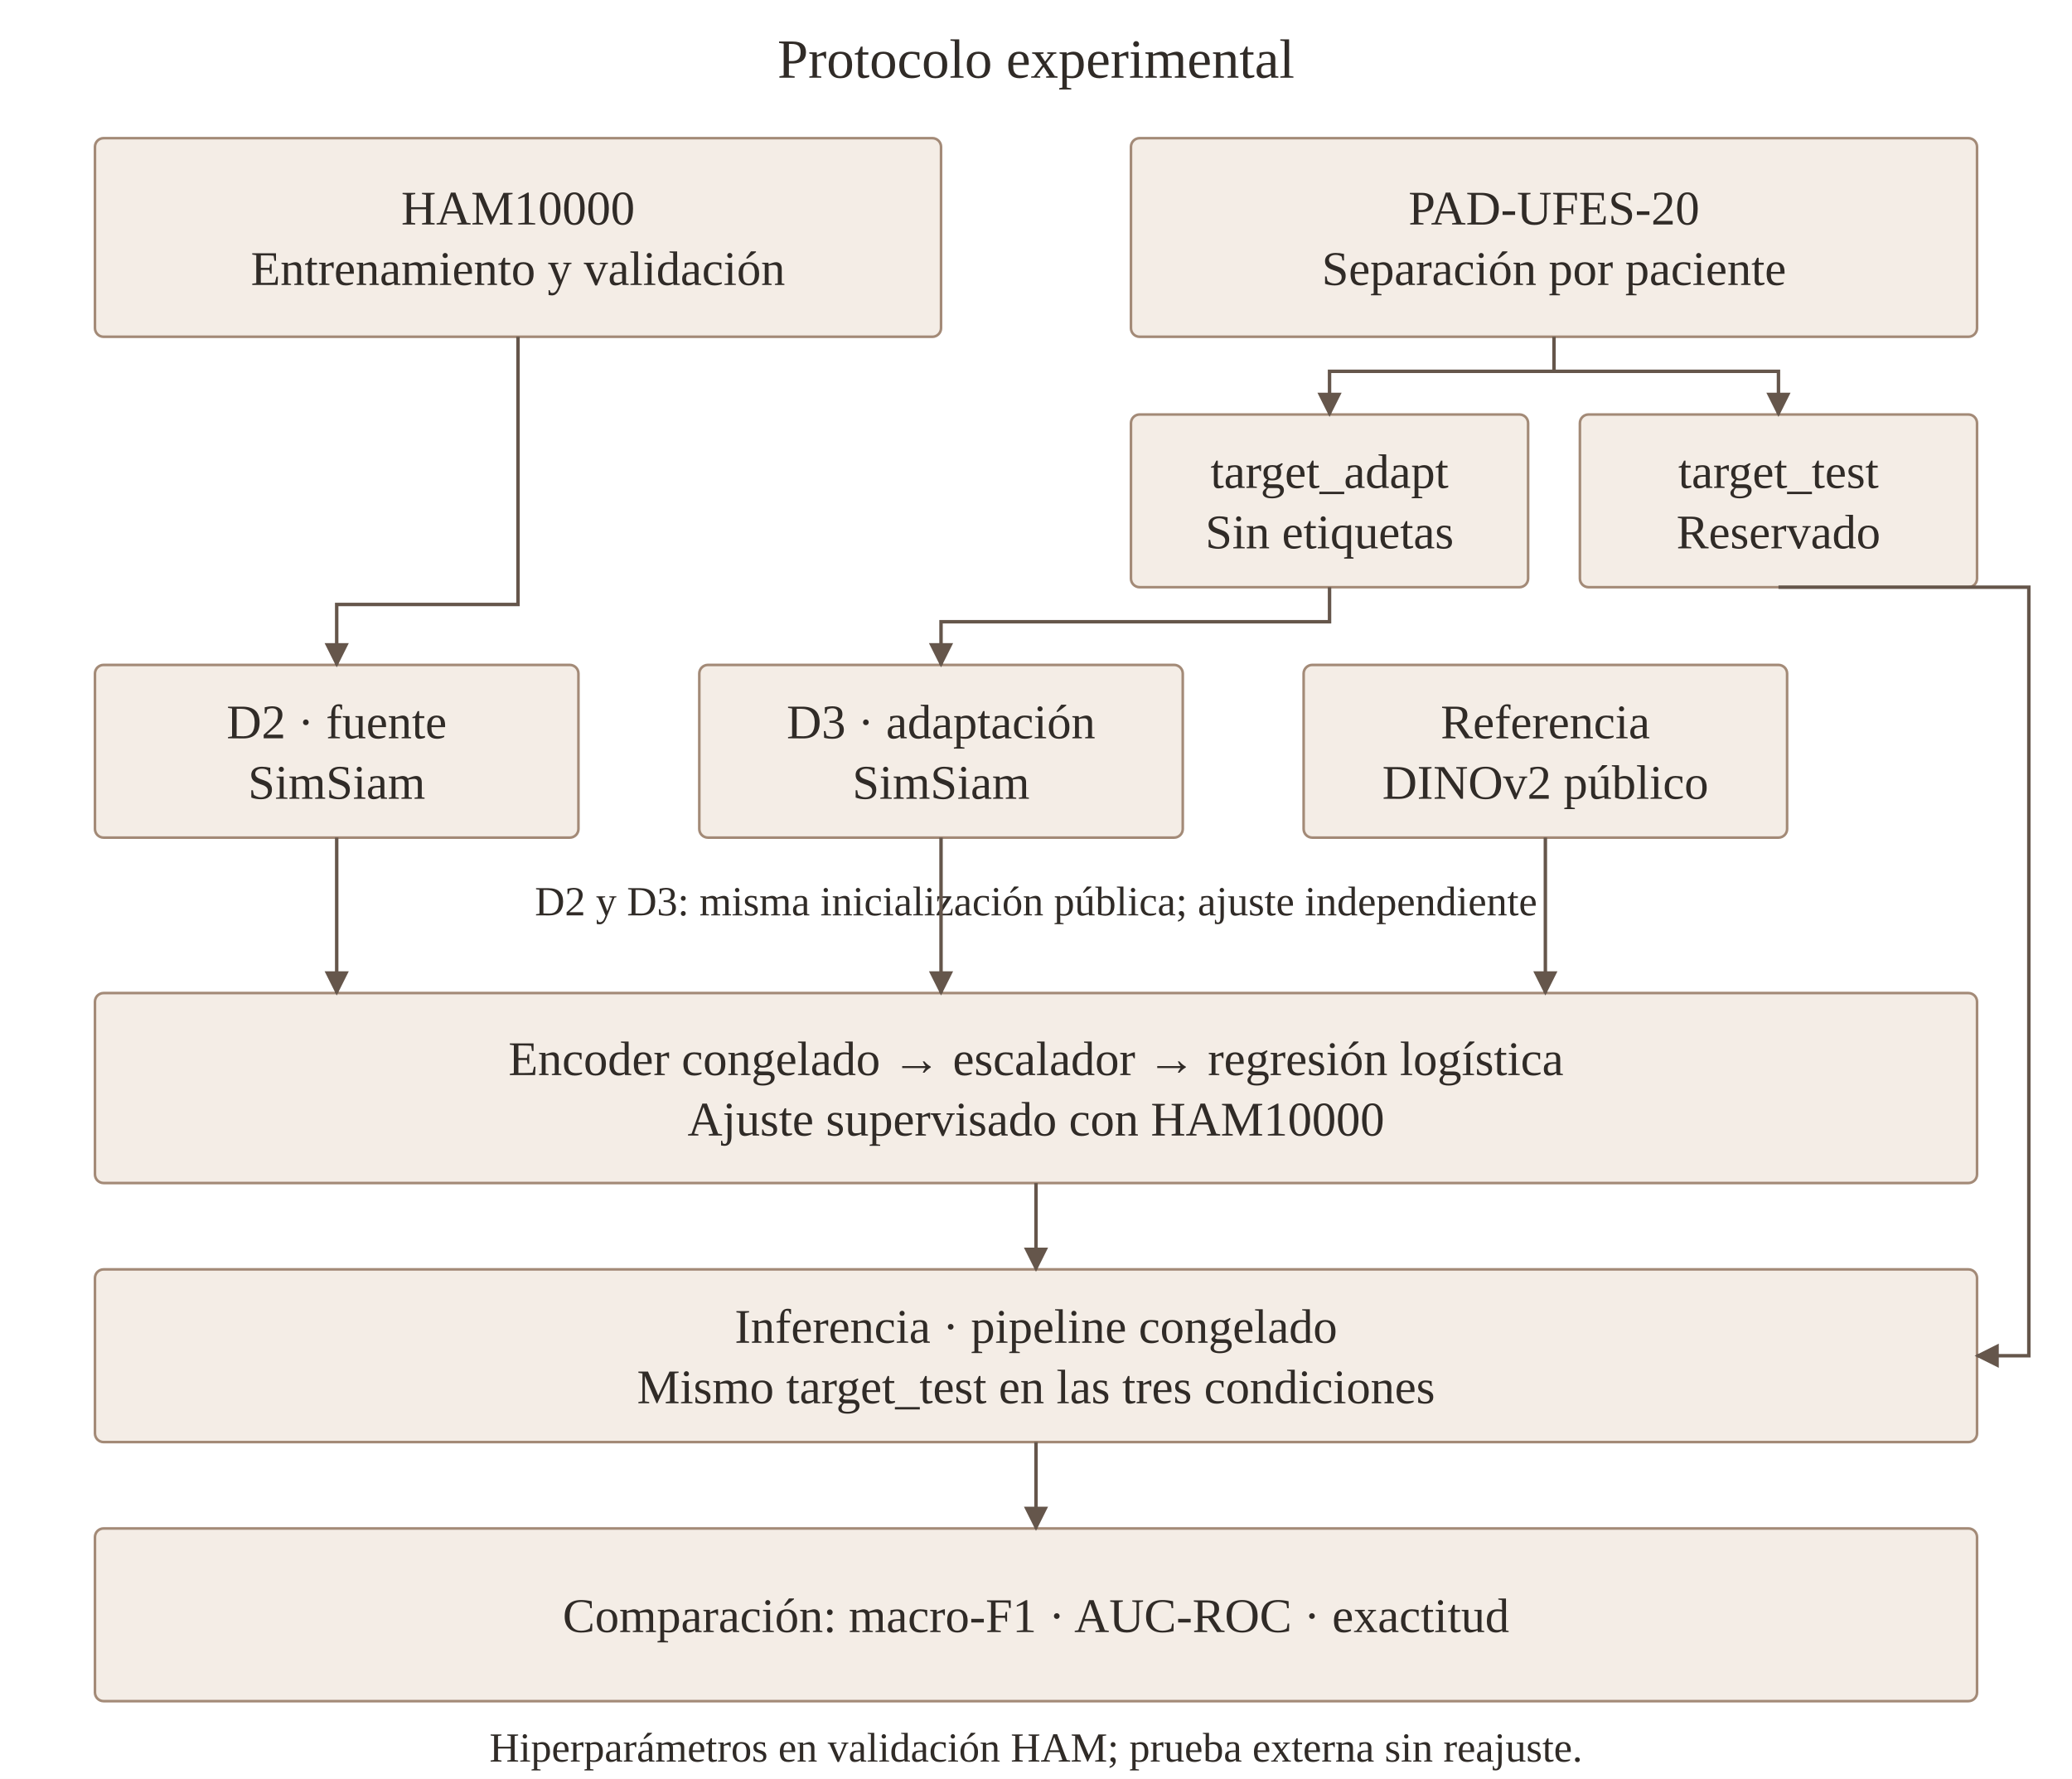
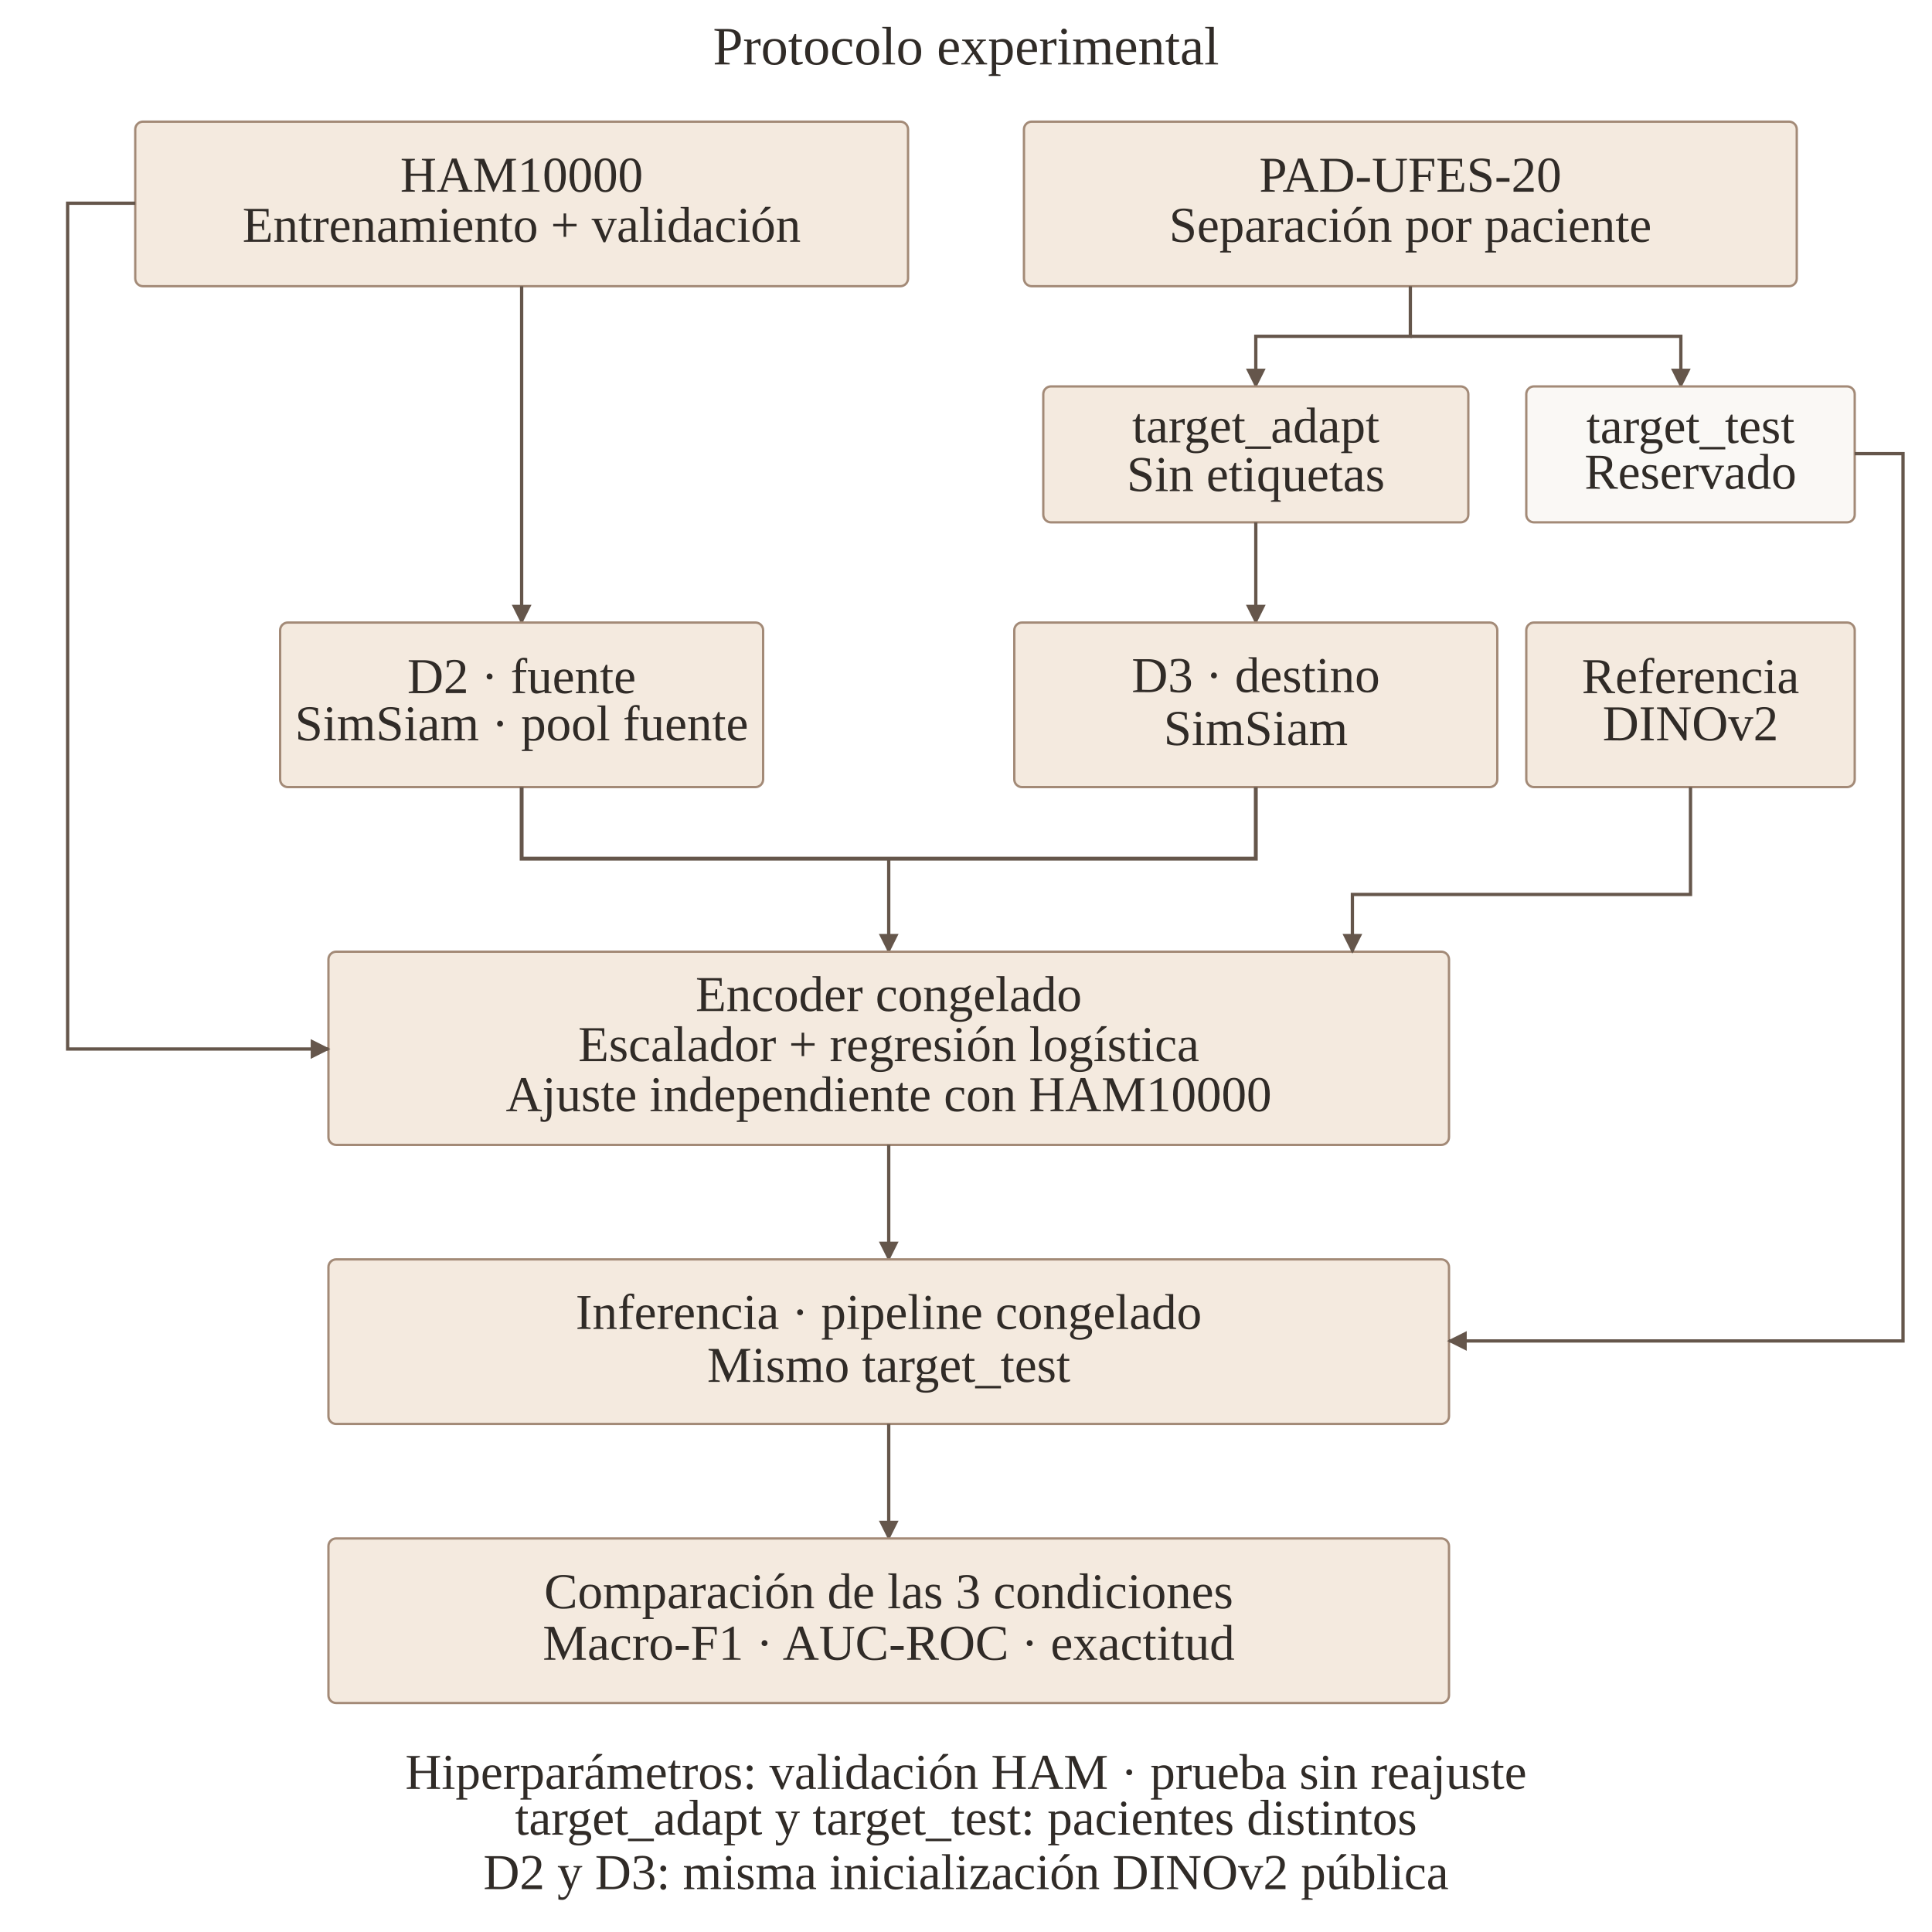
- <svg xmlns="http://www.w3.org/2000/svg" width="1200" height="1030" viewBox="0 0 1200 1030">
+ <svg xmlns="http://www.w3.org/2000/svg" width="1000" height="1000" viewBox="0 0 1000 1000">
  <defs>
-     <marker id="arr" viewBox="0 0 10 10" refX="9" refY="5" markerWidth="7" markerHeight="7" orient="auto">
+     <marker id="a" viewBox="0 0 10 10" refX="9" refY="5" markerWidth="6" markerHeight="6" orient="auto">
      <path d="M0 0L10 5L0 10" fill="#65564b" />
    </marker>
  </defs>
-   <rect width="1200" height="1030" fill="white" />
-   <style>text{font-family:"Times New Roman","Nimbus Roman",serif;font-weight:400;fill:#302b27}.arrow{fill:none;stroke:#65564b;stroke-width:2;marker-end:url(#arr)}</style>
-   <text x="600" y="45" font-size="32" text-anchor="middle">Protocolo experimental</text>
-   <rect x="55" y="80" width="490" height="115" rx="5" fill="#f4ede6" stroke="#a38a77" stroke-width="1.5" />
-   <text x="300.0" y="130.0" font-size="28" text-anchor="middle">HAM10000</text>
-   <text x="300.0" y="165.0" font-size="28" text-anchor="middle">Entrenamiento y validación</text>
-   <rect x="655" y="80" width="490" height="115" rx="5" fill="#f4ede6" stroke="#a38a77" stroke-width="1.5" />
-   <text x="900.0" y="130.0" font-size="28" text-anchor="middle">PAD-UFES-20</text>
-   <text x="900.0" y="165.0" font-size="28" text-anchor="middle">Separación por paciente</text>
-   <rect x="655" y="240" width="230" height="100" rx="5" fill="#f4ede6" stroke="#a38a77" stroke-width="1.5" />
-   <text x="770.0" y="282.5" font-size="28" text-anchor="middle">target_adapt</text>
-   <text x="770.0" y="317.5" font-size="28" text-anchor="middle">Sin etiquetas</text>
-   <rect x="915" y="240" width="230" height="100" rx="5" fill="#f4ede6" stroke="#a38a77" stroke-width="1.5" />
-   <text x="1030.0" y="282.5" font-size="28" text-anchor="middle">target_test</text>
-   <text x="1030.0" y="317.5" font-size="28" text-anchor="middle">Reservado</text>
-   <path d="M900 195 V215 H770 V240" class="arrow" />
-   <path d="M900 215 H1030 V240" class="arrow" />
-   <rect x="55" y="385" width="280" height="100" rx="5" fill="#f4ede6" stroke="#a38a77" stroke-width="1.5" />
-   <text x="195.0" y="427.5" font-size="28" text-anchor="middle">D2 · fuente</text>
-   <text x="195.0" y="462.5" font-size="28" text-anchor="middle">SimSiam</text>
-   <rect x="405" y="385" width="280" height="100" rx="5" fill="#f4ede6" stroke="#a38a77" stroke-width="1.5" />
-   <text x="545.0" y="427.5" font-size="28" text-anchor="middle">D3 · adaptación</text>
-   <text x="545.0" y="462.5" font-size="28" text-anchor="middle">SimSiam</text>
-   <rect x="755" y="385" width="280" height="100" rx="5" fill="#f4ede6" stroke="#a38a77" stroke-width="1.5" />
-   <text x="895.0" y="427.5" font-size="28" text-anchor="middle">Referencia</text>
-   <text x="895.0" y="462.5" font-size="28" text-anchor="middle">DINOv2 público</text>
-   <path d="M300 195 V350 H195 V385" class="arrow" />
-   <path d="M770 340 V360 H545 V385" class="arrow" />
-   <text x="600" y="530" font-size="24" text-anchor="middle">D2 y D3: misma inicialización pública; ajuste independiente</text>
-   <rect x="55" y="575" width="1090" height="110" rx="5" fill="#f4ede6" stroke="#a38a77" stroke-width="1.5" />
-   <text x="600.0" y="622.5" font-size="28" text-anchor="middle">Encoder congelado → escalador → regresión logística</text>
-   <text x="600.0" y="657.5" font-size="28" text-anchor="middle">Ajuste supervisado con HAM10000</text>
-   <path d="M195 485 V575" class="arrow" />
-   <path d="M545 485 V575" class="arrow" />
-   <path d="M895 485 V575" class="arrow" />
-   <rect x="55" y="735" width="1090" height="100" rx="5" fill="#f4ede6" stroke="#a38a77" stroke-width="1.5" />
-   <text x="600.0" y="777.5" font-size="28" text-anchor="middle">Inferencia · pipeline congelado</text>
-   <text x="600.0" y="812.5" font-size="28" text-anchor="middle">Mismo target_test en las tres condiciones</text>
-   <path d="M600 685 V735" class="arrow" />
-   <path d="M1030 340 H1175 V785 H1145" class="arrow" />
-   <rect x="55" y="885" width="1090" height="100" rx="5" fill="#f4ede6" stroke="#a38a77" stroke-width="1.5" />
-   <text x="600.0" y="945.0" font-size="28" text-anchor="middle">Comparación: macro-F1 · AUC-ROC · exactitud</text>
-   <path d="M600 835 V885" class="arrow" />
-   <text x="600" y="1020" font-size="24" text-anchor="middle">Hiperparámetros en validación HAM; prueba externa sin reajuste.</text>
+   <rect width="1000" height="1000.0" fill="white" />
+   <style>text{font-family:"Times New Roman","Nimbus Roman",serif;fill:#302b27;font-weight:400}.e{fill:none;stroke:#65564b;stroke-width:1.7;marker-end:url(#a)}</style>
+   <text x="500" y="33.333" text-anchor="middle" font-size="28">Protocolo experimental</text>
+   <rect x="70" y="62.963" width="400" height="85.185" rx="4" stroke="#a38a77" stroke-width="1.2" fill="#f4eadf" />
+   <text x="270.0" y="99.23" text-anchor="middle" font-size="26">HAM10000</text>
+   <text x="270.0" y="125.156" text-anchor="middle" font-size="26">Entrenamiento + validación</text>
+   <rect x="530" y="62.963" width="400" height="85.185" rx="4" stroke="#a38a77" stroke-width="1.2" fill="#f4eadf" />
+   <text x="730.0" y="99.23" text-anchor="middle" font-size="26">PAD-UFES-20</text>
+   <text x="730.0" y="125.156" text-anchor="middle" font-size="26">Separación por paciente</text>
+   <path d="M730 148.148V174.074H650 V200.0" class="e" />
+   <path d="M730 174.074H870 V200.0" class="e" />
+   <rect x="540" y="200.0" width="220" height="70.37" rx="4" stroke="#a38a77" stroke-width="1.2" fill="#f4eadf" />
+   <text x="650.0" y="228.993" text-anchor="middle" font-size="26">target_adapt</text>
+   <text x="650.0" y="254.178" text-anchor="middle" font-size="26">Sin etiquetas</text>
+   <rect x="790" y="200.0" width="170" height="70.37" rx="4" stroke="#a38a77" stroke-width="1.2" fill="#faf8f5" />
+   <text x="875.0" y="229.259" text-anchor="middle" font-size="26">target_test</text>
+   <text x="875.0" y="252.963" text-anchor="middle" font-size="26">Reservado</text>
+   <path d="M270 148.148V322.222" class="e" />
+   <path d="M650 270.37V322.222" class="e" />
+   <rect x="145" y="322.222" width="250" height="85.185" rx="4" stroke="#a38a77" stroke-width="1.2" fill="#f4eadf" />
+   <text x="270.0" y="358.756" text-anchor="middle" font-size="26">D2 · fuente</text>
+   <text x="270.0" y="383.2" text-anchor="middle" font-size="26">SimSiam · pool fuente</text>
+   <rect x="525" y="322.222" width="250" height="85.185" rx="4" stroke="#a38a77" stroke-width="1.2" fill="#f4eadf" />
+   <text x="650.0" y="358.222" text-anchor="middle" font-size="26">D3 · destino</text>
+   <text x="650.0" y="385.63" text-anchor="middle" font-size="26">SimSiam</text>
+   <text x="500" y="977.778" text-anchor="middle" font-size="26">D2 y D3: misma inicialización DINOv2 pública</text>
+   <path d="M270 407.407V444.444H650 V407.407" fill="none" stroke="#65564b" stroke-width="2" />
+   <path d="M460 444.444V492.593" class="e" />
+   <rect x="170" y="492.593" width="580" height="100.0" rx="4" stroke="#a38a77" stroke-width="1.2" fill="#f4eadf" />
+   <text x="460.0" y="523.304" text-anchor="middle" font-size="26">Encoder congelado</text>
+   <text x="460.0" y="549.23" text-anchor="middle" font-size="26">Escalador + regresión logística</text>
+   <text x="460.0" y="575.156" text-anchor="middle" font-size="26">Ajuste independiente con HAM10000</text>
+   <path d="M70 105.185H35 V542.963H170" class="e" />
+   <rect x="790" y="322.222" width="170" height="85.185" rx="4" stroke="#a38a77" stroke-width="1.2" fill="#f4eadf" />
+   <text x="875.0" y="358.756" text-anchor="middle" font-size="26">Referencia</text>
+   <text x="875.0" y="383.2" text-anchor="middle" font-size="26">DINOv2</text>
+   <path d="M875 407.407V462.963H700 V492.593" class="e" />
+   <path d="M460 592.593V651.852" class="e" />
+   <rect x="170" y="651.852" width="580" height="85.185" rx="4" stroke="#a38a77" stroke-width="1.2" fill="#f4eadf" />
+   <text x="460.0" y="687.852" text-anchor="middle" font-size="26">Inferencia · pipeline congelado</text>
+   <text x="460.0" y="715.259" text-anchor="middle" font-size="26">Mismo target_test</text>
+   <path d="M960 234.815H985 V694.074H750" class="e" />
+   <path d="M460 737.037V796.296" class="e" />
+   <rect x="170" y="796.296" width="580" height="85.185" rx="4" stroke="#a38a77" stroke-width="1.2" fill="#f4eadf" />
+   <text x="460.0" y="832.43" text-anchor="middle" font-size="26">Comparación de las 3 condiciones</text>
+   <text x="460.0" y="859.096" text-anchor="middle" font-size="26">Macro-F1 · AUC-ROC · exactitud</text>
+   <text x="500" y="925.926" text-anchor="middle" font-size="26">Hiperparámetros: validación HAM · prueba sin reajuste</text>
+   <text x="500" y="949.63" text-anchor="middle" font-size="26">target_adapt y target_test: pacientes distintos</text>
</svg>
